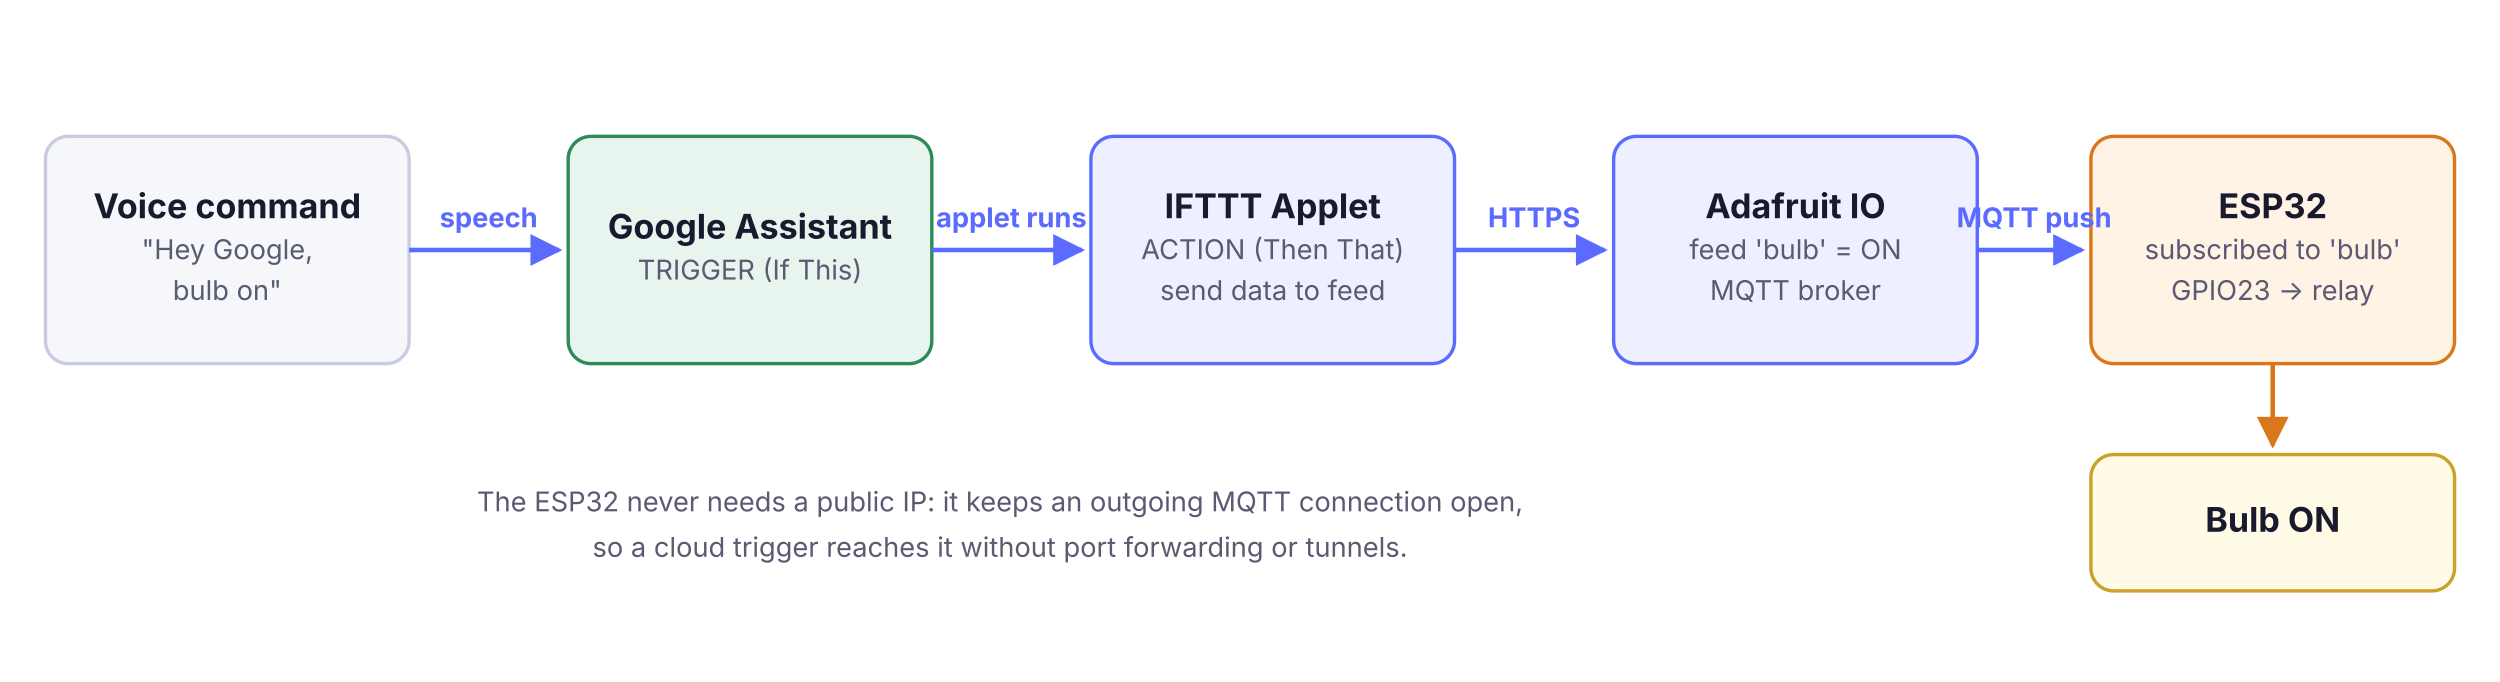
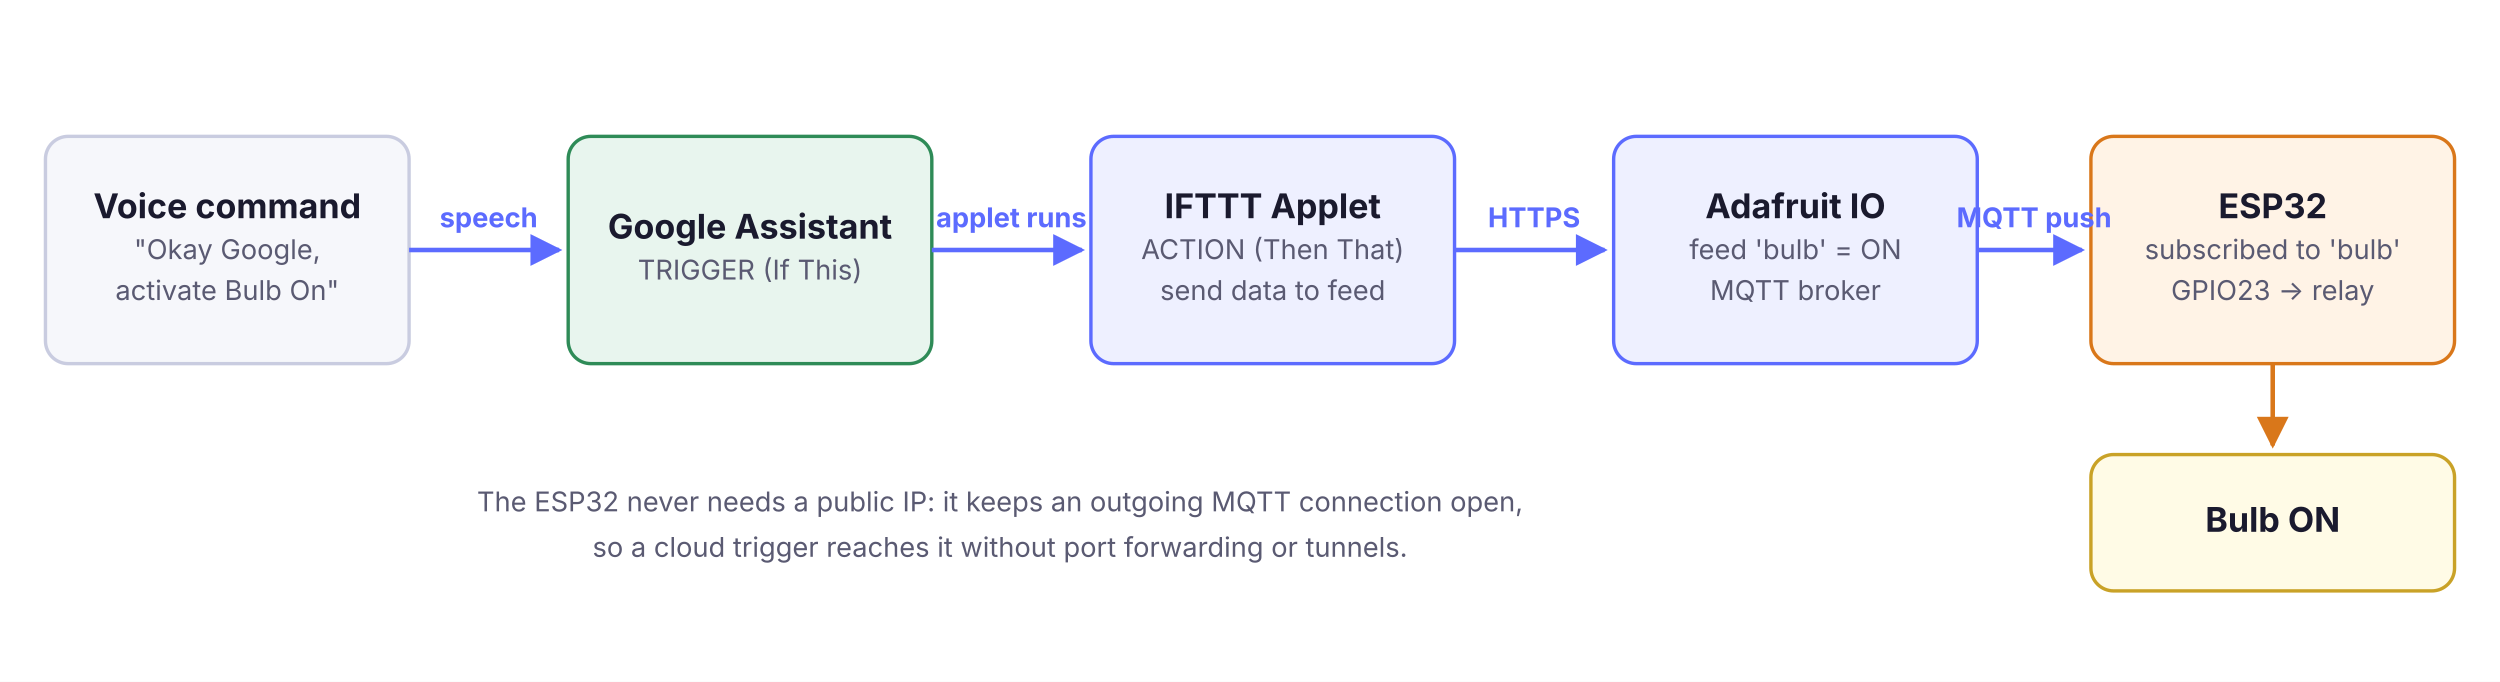
<svg xmlns="http://www.w3.org/2000/svg" viewBox="0 0 1100 300" width="1100" height="300" font-family="Inter, Segoe UI, Arial, sans-serif" role="img" aria-label="Task 3 data flow: voice trigger through IFTTT and Adafruit IO to the ESP32">
  <defs>
    <marker id="hD9771A" viewBox="0 0 10 10" refX="9" refY="5" markerWidth="7" markerHeight="7" orient="auto-start-reverse">
      <path d="M0,0 L10,5 L0,10 z" fill="#D9771A" />
    </marker>
    <marker id="h5C6BFF" viewBox="0 0 10 10" refX="9" refY="5" markerWidth="7" markerHeight="7" orient="auto-start-reverse">
      <path d="M0,0 L10,5 L0,10 z" fill="#5C6BFF" />
    </marker>
  </defs>
  <rect width="100%" height="100%" fill="#fff" />
  <rect x="20" y="60" width="160" height="100" rx="10" fill="#F6F7FB" stroke="#C9CCE0" stroke-width="1.5" />
  <text x="100.0" y="96.0" text-anchor="middle" font-size="15" font-weight="700" fill="#1A1A2E">Voice command</text>
-   <text x="100.0" y="114.0" text-anchor="middle" font-size="12" fill="#5A5A72">"Hey Google,</text>
-   <text x="100.0" y="132.0" text-anchor="middle" font-size="12" fill="#5A5A72">bulb on"</text>
+   <text x="100.0" y="114.0" text-anchor="middle" font-size="12" fill="#5A5A72">"Okay Google,</text>
+   <text x="100.0" y="132.0" text-anchor="middle" font-size="12" fill="#5A5A72">activate Bulb On"</text>
  <rect x="250" y="60" width="160" height="100" rx="10" fill="#E8F5EE" stroke="#2E8B57" stroke-width="1.5" />
  <text x="330.0" y="105.0" text-anchor="middle" font-size="15" font-weight="700" fill="#1A1A2E">Google Assistant</text>
  <text x="330.0" y="123.0" text-anchor="middle" font-size="12" fill="#5A5A72">TRIGGER (If This)</text>
  <rect x="480" y="60" width="160" height="100" rx="10" fill="#EEF0FF" stroke="#5C6BFF" stroke-width="1.5" />
  <text x="560.0" y="96.0" text-anchor="middle" font-size="15" font-weight="700" fill="#1A1A2E">IFTTT Applet</text>
  <text x="560.0" y="114.0" text-anchor="middle" font-size="12" fill="#5A5A72">ACTION (Then That)</text>
  <text x="560.0" y="132.0" text-anchor="middle" font-size="12" fill="#5A5A72">send data to feed</text>
  <rect x="710" y="60" width="160" height="100" rx="10" fill="#EEF0FF" stroke="#5C6BFF" stroke-width="1.5" />
  <text x="790.0" y="96.0" text-anchor="middle" font-size="15" font-weight="700" fill="#1A1A2E">Adafruit IO</text>
  <text x="790.0" y="114.0" text-anchor="middle" font-size="12" fill="#5A5A72">feed 'bulb' = ON</text>
  <text x="790.0" y="132.0" text-anchor="middle" font-size="12" fill="#5A5A72">MQTT broker</text>
  <rect x="920" y="60" width="160" height="100" rx="10" fill="#FFF3E6" stroke="#D9771A" stroke-width="1.5" />
  <text x="1000.0" y="96.0" text-anchor="middle" font-size="15" font-weight="700" fill="#1A1A2E">ESP32</text>
  <text x="1000.0" y="114.0" text-anchor="middle" font-size="12" fill="#5A5A72">subscribed to 'bulb'</text>
  <text x="1000.0" y="132.0" text-anchor="middle" font-size="12" fill="#5A5A72">GPIO23 → relay</text>
  <path d="M180,110 L246,110" fill="none" stroke="#5C6BFF" stroke-width="2" marker-end="url(#h5C6BFF)" />
  <text x="215.0" y="100" text-anchor="middle" font-size="12" fill="#5C6BFF" font-weight="700">speech</text>
  <path d="M410,110 L476,110" fill="none" stroke="#5C6BFF" stroke-width="2" marker-end="url(#h5C6BFF)" />
  <text x="445.0" y="100" text-anchor="middle" font-size="12" fill="#5C6BFF" font-weight="700">applet runs</text>
  <path d="M640,110 L706,110" fill="none" stroke="#5C6BFF" stroke-width="2" marker-end="url(#h5C6BFF)" />
  <text x="675.0" y="100" text-anchor="middle" font-size="12" fill="#5C6BFF" font-weight="700">HTTPS</text>
  <path d="M870,110 L916,110" fill="none" stroke="#5C6BFF" stroke-width="2" marker-end="url(#h5C6BFF)" />
  <text x="895.0" y="100" text-anchor="middle" font-size="12" fill="#5C6BFF" font-weight="700">MQTT push</text>
  <rect x="920" y="200" width="160" height="60" rx="10" fill="#FFFBE6" stroke="#C9A227" stroke-width="1.5" />
  <text x="1000.0" y="234.0" text-anchor="middle" font-size="15" font-weight="700" fill="#1A1A2E">Bulb ON</text>
  <path d="M1000,160 L1000,196" fill="none" stroke="#D9771A" stroke-width="2" marker-end="url(#hD9771A)" />
  <text x="440" y="225" text-anchor="middle" font-size="12" fill="#5A5A72" font-weight="400">The ESP32 never needs a public IP: it keeps an outgoing MQTT connection open,</text>
  <text x="440" y="245" text-anchor="middle" font-size="12" fill="#5A5A72" font-weight="400">so a cloud trigger reaches it without port forwarding or tunnels.</text>
</svg>
